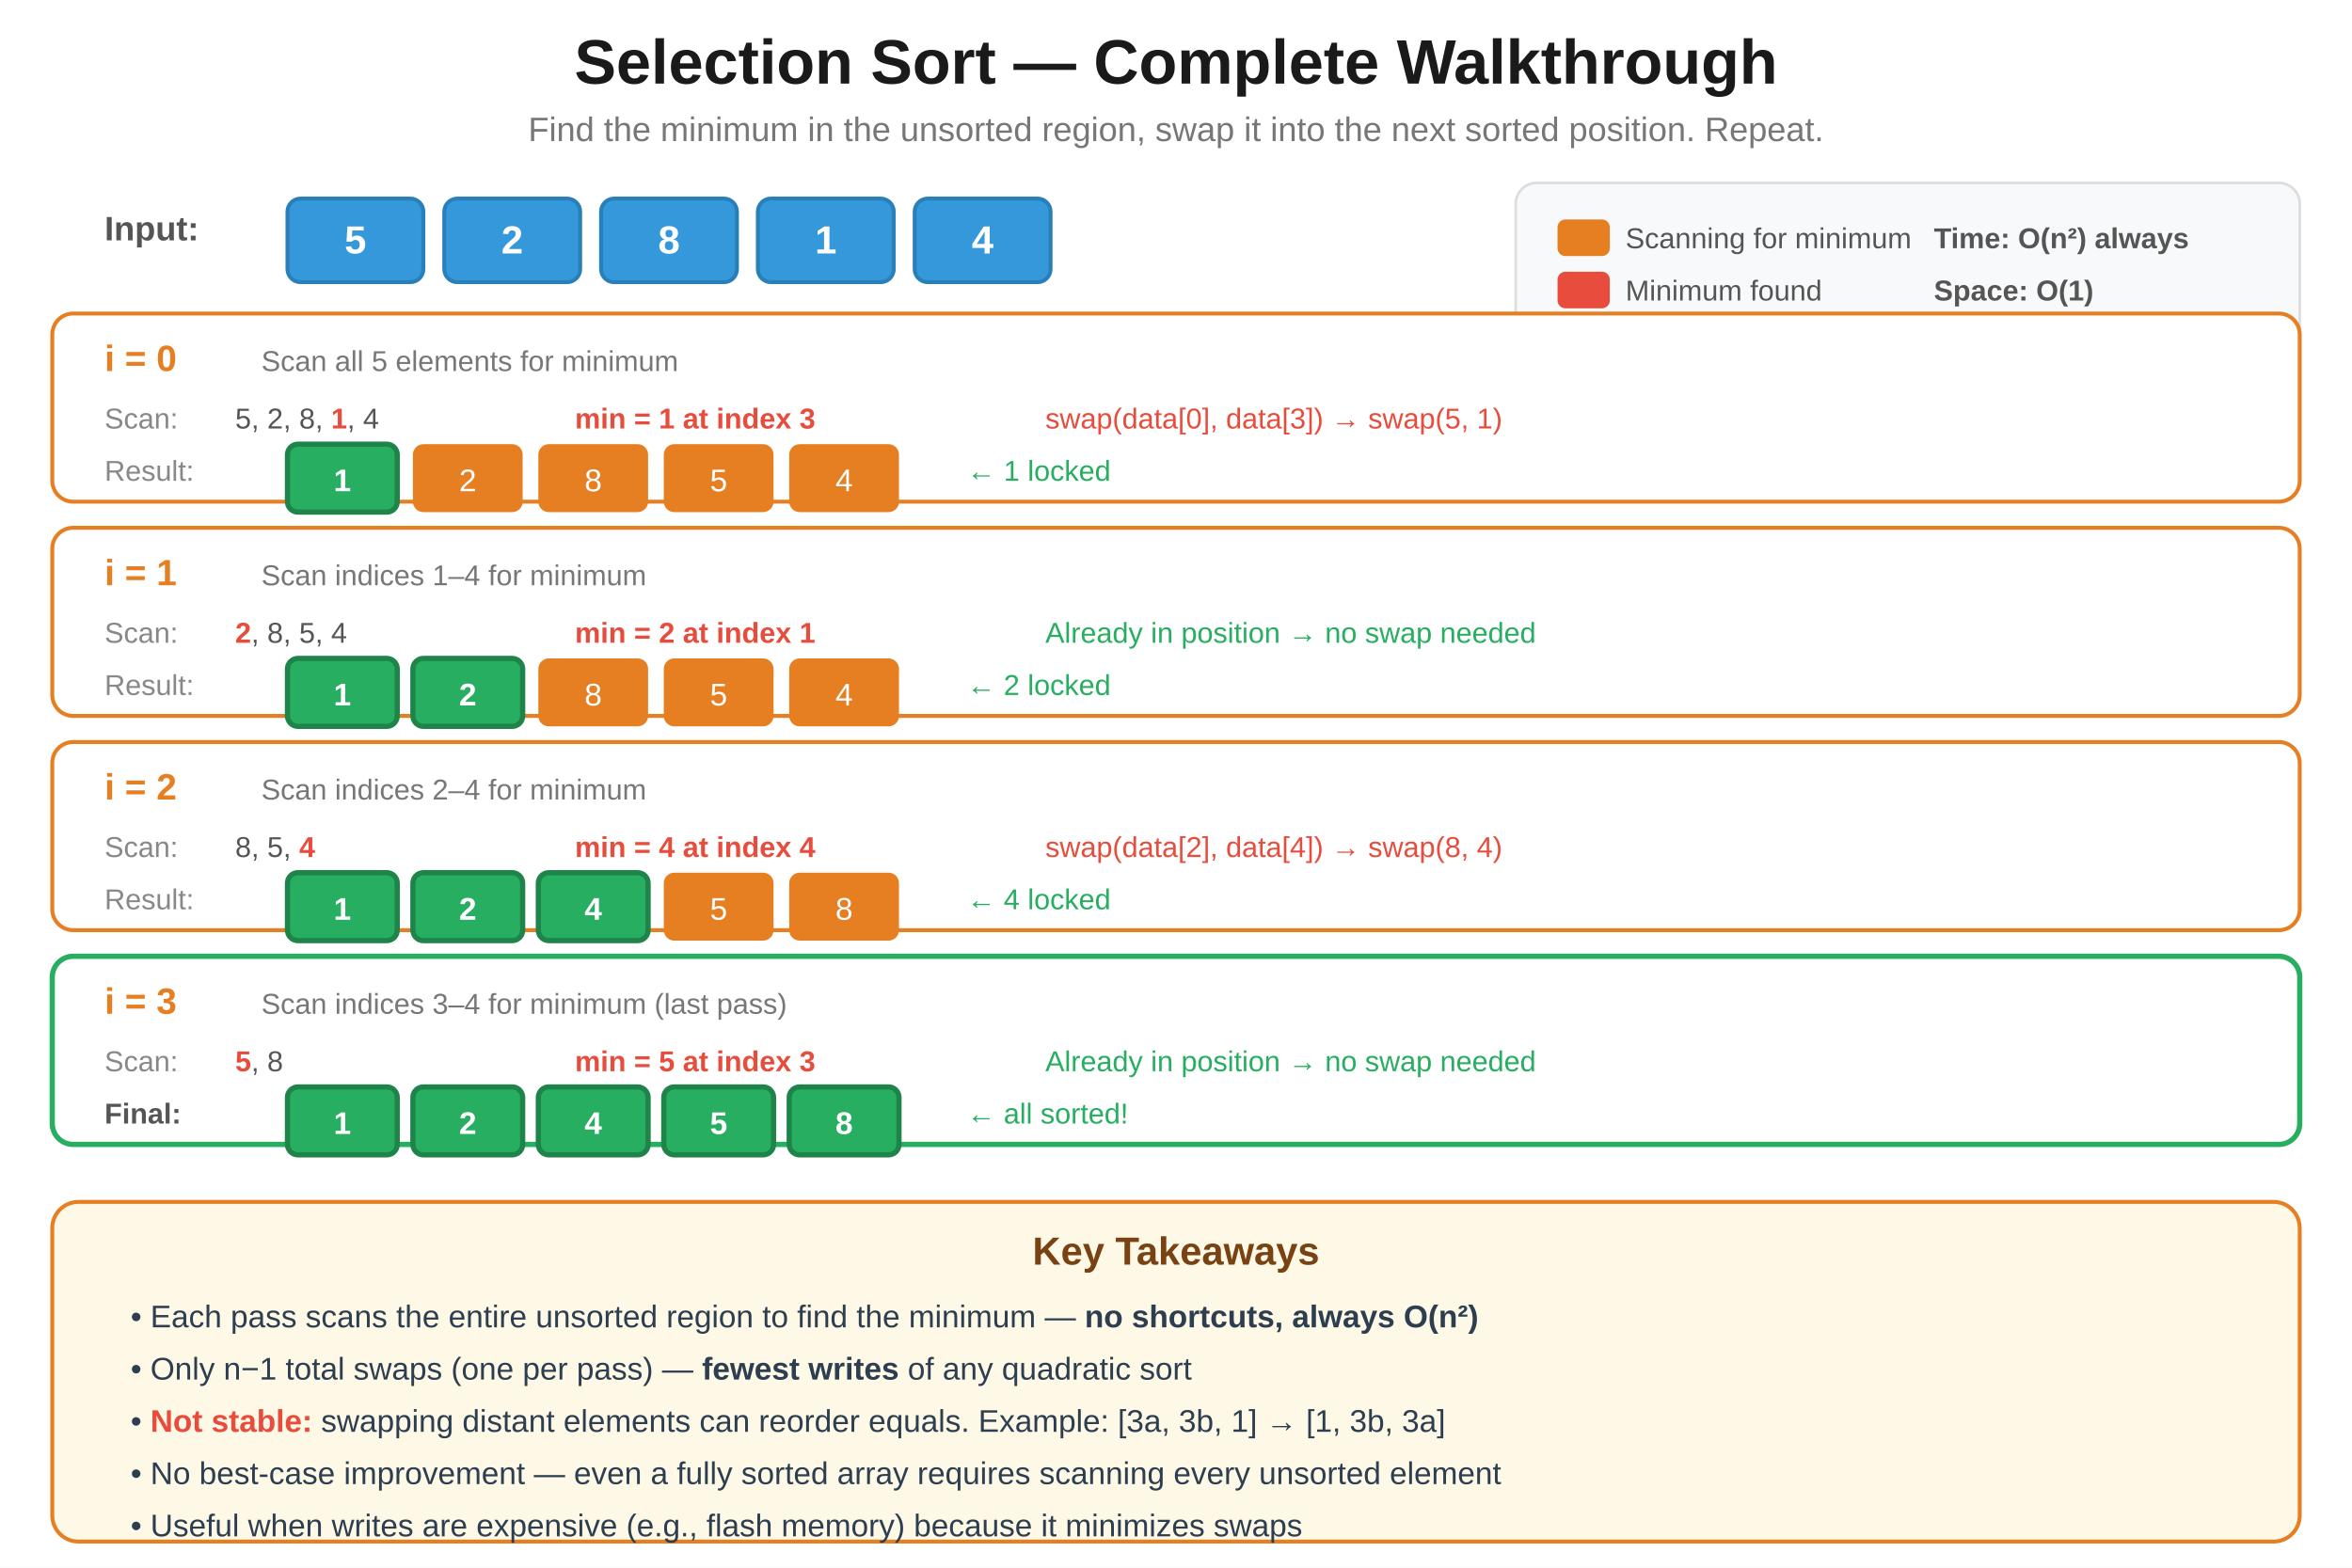
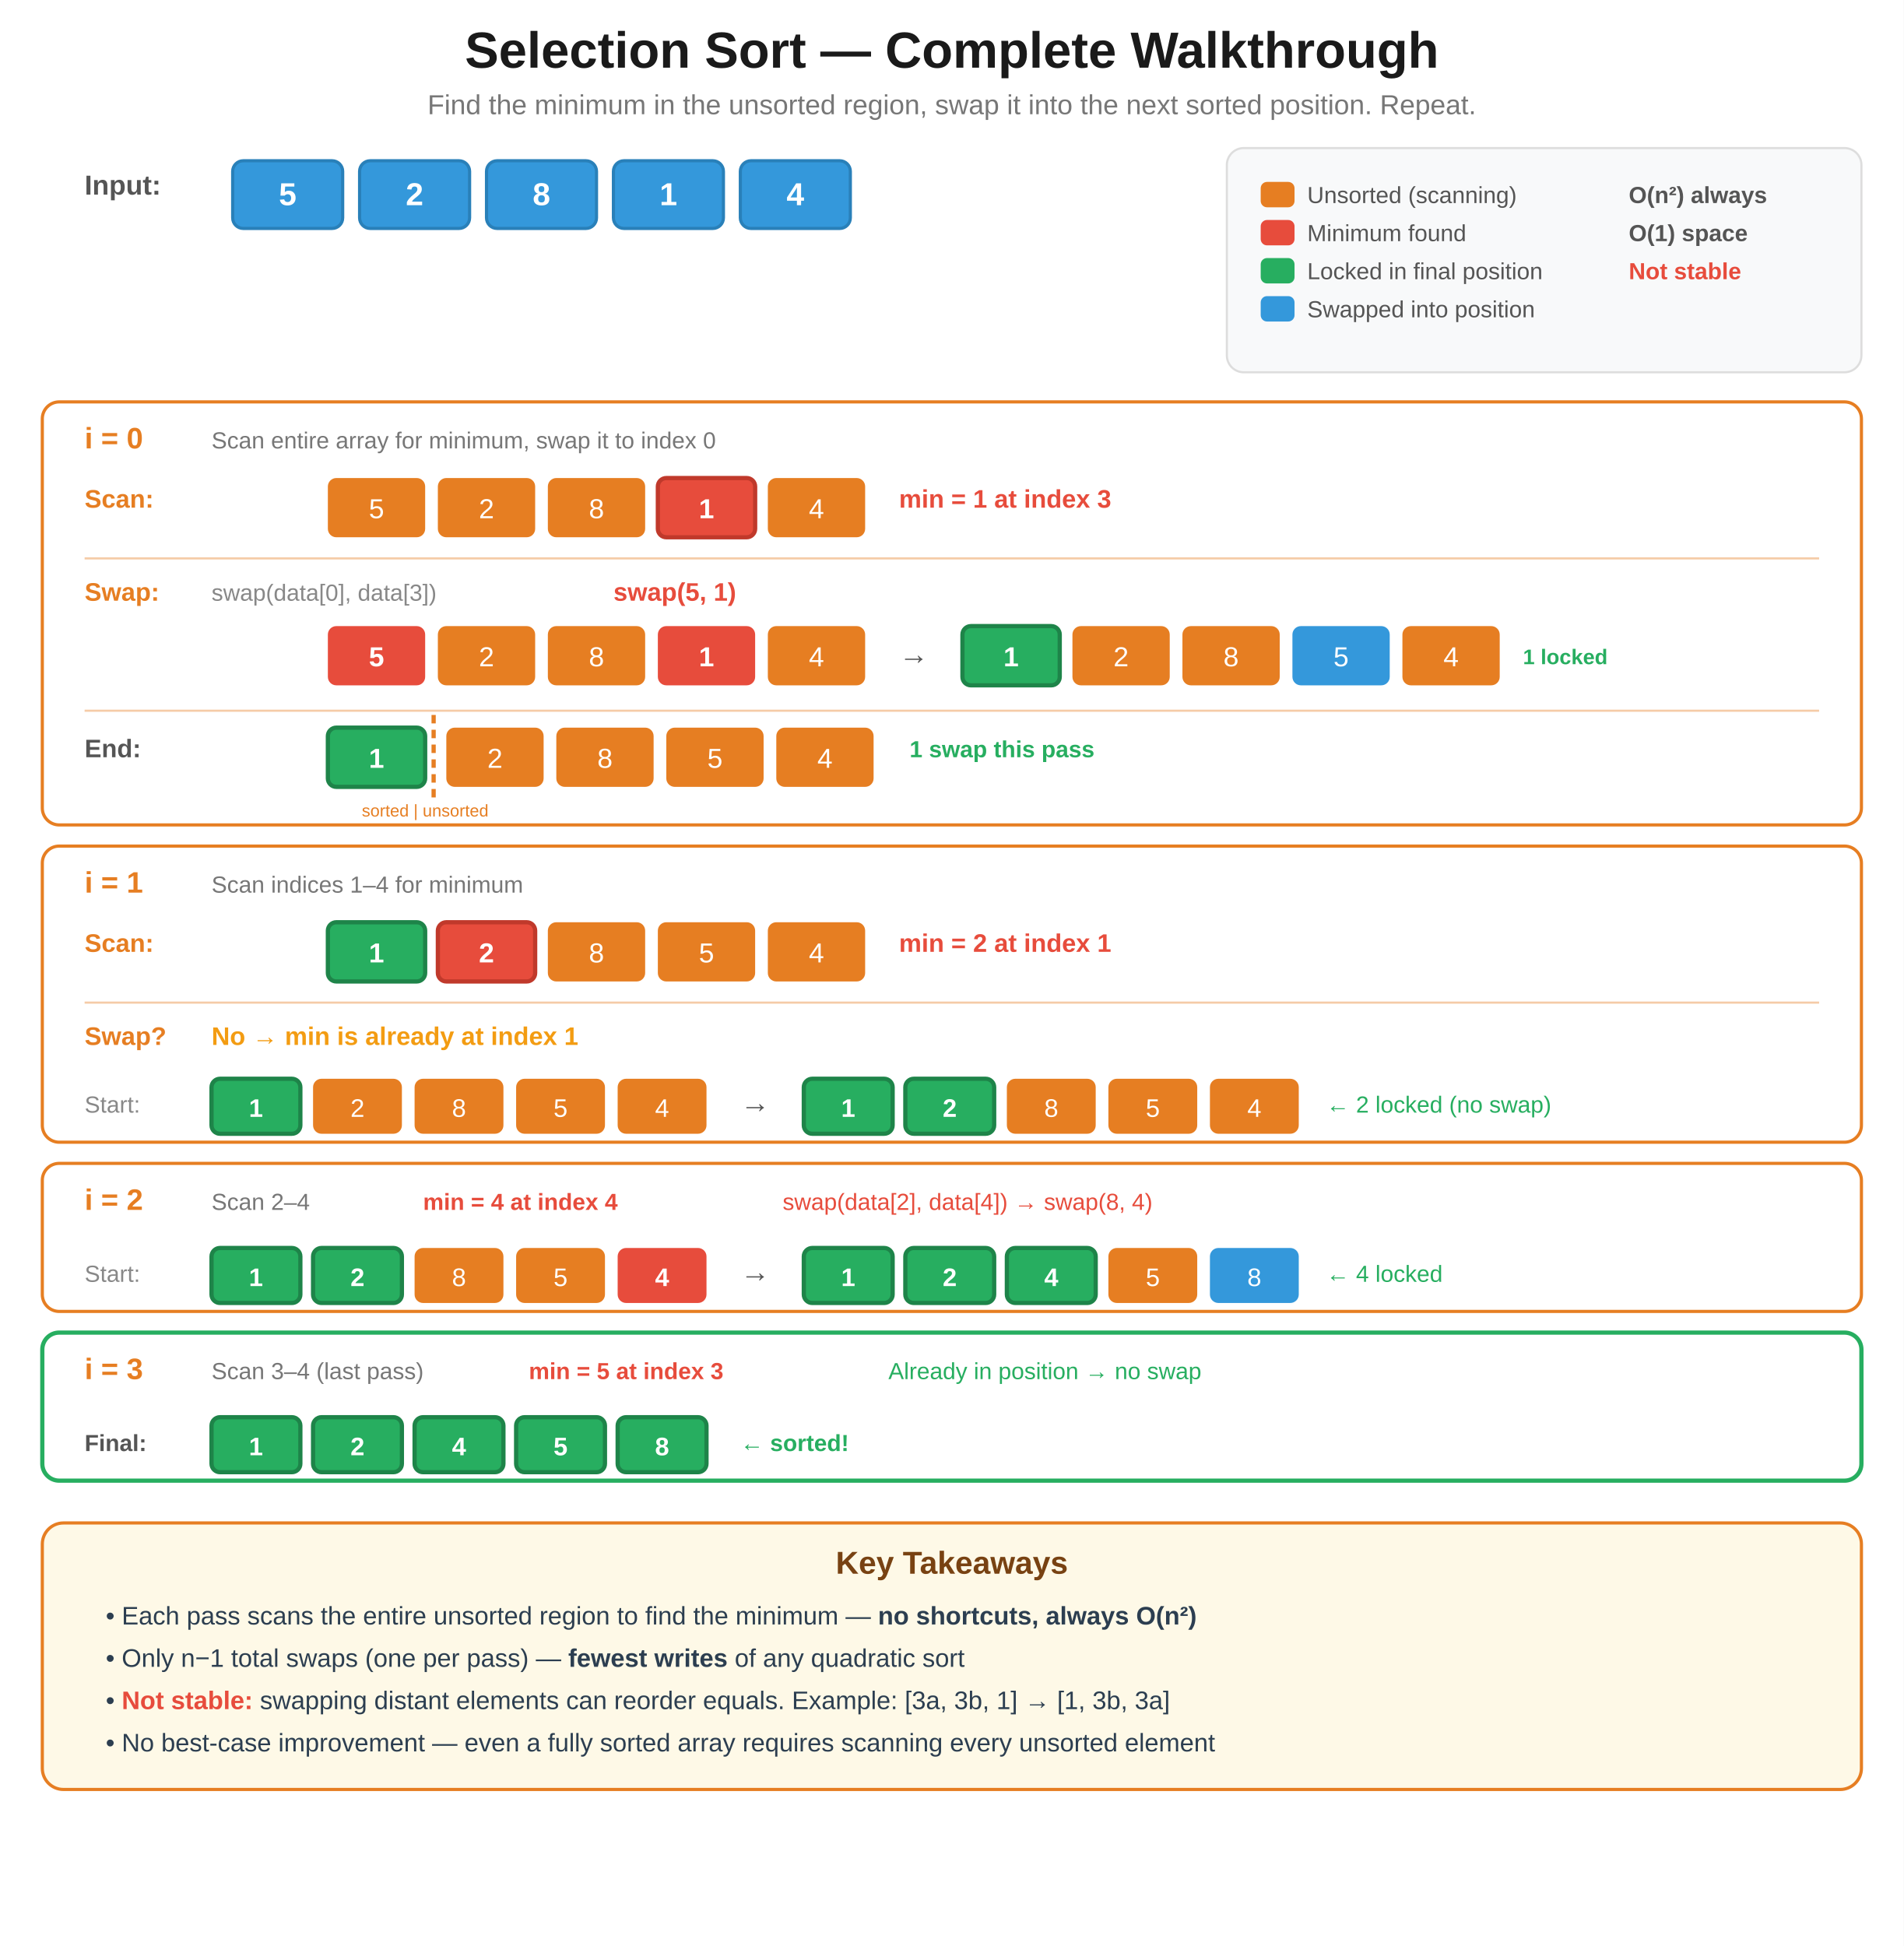
- <svg xmlns="http://www.w3.org/2000/svg" viewBox="0 0 900 600" font-family="'Segoe UI', Arial, sans-serif">
+ <svg xmlns="http://www.w3.org/2000/svg" viewBox="0 0 900 920" font-family="'Segoe UI', Arial, sans-serif">
  <rect width="100%" height="100%" fill="white" />
  <text x="450" y="32" text-anchor="middle" fill="#1a1a1a" font-size="24" font-weight="bold">Selection Sort — Complete Walkthrough</text>
  <text x="450" y="54" text-anchor="middle" fill="#777" font-size="13">Find the minimum in the unsorted region, swap it into the next sorted position. Repeat.</text>
-   <rect x="580" y="70" width="300" height="80" rx="8" fill="#f8f9fa" stroke="#ddd" stroke-width="1" />
-   <rect x="596" y="84" width="20" height="14" rx="3" fill="#e67e22" />
-   <text x="622" y="95" fill="#555" font-size="11">Scanning for minimum</text>
-   <rect x="596" y="104" width="20" height="14" rx="3" fill="#e74c3c" />
-   <text x="622" y="115" fill="#555" font-size="11">Minimum found</text>
-   <rect x="596" y="124" width="20" height="14" rx="3" fill="#27ae60" />
-   <text x="622" y="135" fill="#555" font-size="11">Locked in final position</text>
-   <text x="740" y="95" fill="#555" font-size="11" font-weight="bold">Time: O(n²) always</text>
-   <text x="740" y="115" fill="#555" font-size="11" font-weight="bold">Space: O(1)</text>
-   <text x="740" y="135" fill="#e74c3c" font-size="11" font-weight="bold">Stable: No</text>
+   <rect x="580" y="70" width="300" height="106" rx="8" fill="#f8f9fa" stroke="#ddd" stroke-width="1" />
+   <rect x="596" y="86" width="16" height="12" rx="3" fill="#e67e22" />
+   <text x="618" y="96" fill="#555" font-size="11">Unsorted (scanning)</text>
+   <rect x="596" y="104" width="16" height="12" rx="3" fill="#e74c3c" />
+   <text x="618" y="114" fill="#555" font-size="11">Minimum found</text>
+   <rect x="596" y="122" width="16" height="12" rx="3" fill="#27ae60" />
+   <text x="618" y="132" fill="#555" font-size="11">Locked in final position</text>
+   <rect x="596" y="140" width="16" height="12" rx="3" fill="#3498db" />
+   <text x="618" y="150" fill="#555" font-size="11">Swapped into position</text>
+   <text x="770" y="96" fill="#555" font-size="11" font-weight="bold">O(n²) always</text>
+   <text x="770" y="114" fill="#555" font-size="11" font-weight="bold">O(1) space</text>
+   <text x="770" y="132" fill="#e74c3c" font-size="11" font-weight="bold">Not stable</text>
  <text x="40" y="92" fill="#555" font-size="13" font-weight="bold">Input:</text>
  <rect x="110" y="76" width="52" height="32" rx="5" fill="#3498db" stroke="#2980b9" stroke-width="1.5" />
  <text x="136" y="97" text-anchor="middle" fill="#fff" font-size="15" font-weight="bold">5</text>
  <rect x="170" y="76" width="52" height="32" rx="5" fill="#3498db" stroke="#2980b9" stroke-width="1.5" />
  <text x="196" y="97" text-anchor="middle" fill="#fff" font-size="15" font-weight="bold">2</text>
  <rect x="230" y="76" width="52" height="32" rx="5" fill="#3498db" stroke="#2980b9" stroke-width="1.5" />
  <text x="256" y="97" text-anchor="middle" fill="#fff" font-size="15" font-weight="bold">8</text>
  <rect x="290" y="76" width="52" height="32" rx="5" fill="#3498db" stroke="#2980b9" stroke-width="1.5" />
  <text x="316" y="97" text-anchor="middle" fill="#fff" font-size="15" font-weight="bold">1</text>
  <rect x="350" y="76" width="52" height="32" rx="5" fill="#3498db" stroke="#2980b9" stroke-width="1.5" />
  <text x="376" y="97" text-anchor="middle" fill="#fff" font-size="15" font-weight="bold">4</text>
-   <rect x="20" y="120" width="860" height="72" rx="8" fill="#fff" stroke="#e67e22" stroke-width="1.5" />
-   <text x="40" y="142" fill="#e67e22" font-size="14" font-weight="bold">i = 0</text>
-   <text x="100" y="142" fill="#777" font-size="11">Scan all 5 elements for minimum</text>
-   <text x="40" y="164" fill="#888" font-size="11">Scan:</text>
-   <text x="90" y="164" fill="#555" font-size="11">5, 2, 8, <tspan fill="#e74c3c" font-weight="bold">1</tspan>, 4</text>
-   <text x="220" y="164" fill="#e74c3c" font-size="11" font-weight="bold">min = 1 at index 3</text>
-   <text x="400" y="164" fill="#e74c3c" font-size="11">swap(data[0], data[3]) → swap(5, 1)</text>
-   <text x="40" y="184" fill="#888" font-size="11">Result:</text>
-   <rect x="110" y="170" width="42" height="26" rx="4" fill="#27ae60" stroke="#1e8449" stroke-width="2" />
-   <text x="131" y="188" text-anchor="middle" fill="#fff" font-size="12" font-weight="bold">1</text>
-   <rect x="158" y="170" width="42" height="26" rx="4" fill="#e67e22" />
-   <text x="179" y="188" text-anchor="middle" fill="#fff" font-size="12">2</text>
-   <rect x="206" y="170" width="42" height="26" rx="4" fill="#e67e22" />
-   <text x="227" y="188" text-anchor="middle" fill="#fff" font-size="12">8</text>
-   <rect x="254" y="170" width="42" height="26" rx="4" fill="#e67e22" />
-   <text x="275" y="188" text-anchor="middle" fill="#fff" font-size="12">5</text>
-   <rect x="302" y="170" width="42" height="26" rx="4" fill="#e67e22" />
-   <text x="323" y="188" text-anchor="middle" fill="#fff" font-size="12">4</text>
-   <text x="370" y="184" fill="#27ae60" font-size="11">← 1 locked</text>
-   <rect x="20" y="202" width="860" height="72" rx="8" fill="#fff" stroke="#e67e22" stroke-width="1.5" />
-   <text x="40" y="224" fill="#e67e22" font-size="14" font-weight="bold">i = 1</text>
-   <text x="100" y="224" fill="#777" font-size="11">Scan indices 1–4 for minimum</text>
-   <text x="40" y="246" fill="#888" font-size="11">Scan:</text>
-   <text x="90" y="246" fill="#555" font-size="11">
-     <tspan fill="#e74c3c" font-weight="bold">2</tspan>, 8, 5, 4</text>
-   <text x="220" y="246" fill="#e74c3c" font-size="11" font-weight="bold">min = 2 at index 1</text>
-   <text x="400" y="246" fill="#27ae60" font-size="11">Already in position → no swap needed</text>
-   <text x="40" y="266" fill="#888" font-size="11">Result:</text>
-   <rect x="110" y="252" width="42" height="26" rx="4" fill="#27ae60" stroke="#1e8449" stroke-width="2" />
-   <text x="131" y="270" text-anchor="middle" fill="#fff" font-size="12" font-weight="bold">1</text>
-   <rect x="158" y="252" width="42" height="26" rx="4" fill="#27ae60" stroke="#1e8449" stroke-width="2" />
-   <text x="179" y="270" text-anchor="middle" fill="#fff" font-size="12" font-weight="bold">2</text>
-   <rect x="206" y="252" width="42" height="26" rx="4" fill="#e67e22" />
-   <text x="227" y="270" text-anchor="middle" fill="#fff" font-size="12">8</text>
-   <rect x="254" y="252" width="42" height="26" rx="4" fill="#e67e22" />
-   <text x="275" y="270" text-anchor="middle" fill="#fff" font-size="12">5</text>
-   <rect x="302" y="252" width="42" height="26" rx="4" fill="#e67e22" />
-   <text x="323" y="270" text-anchor="middle" fill="#fff" font-size="12">4</text>
-   <text x="370" y="266" fill="#27ae60" font-size="11">← 2 locked</text>
-   <rect x="20" y="284" width="860" height="72" rx="8" fill="#fff" stroke="#e67e22" stroke-width="1.5" />
-   <text x="40" y="306" fill="#e67e22" font-size="14" font-weight="bold">i = 2</text>
-   <text x="100" y="306" fill="#777" font-size="11">Scan indices 2–4 for minimum</text>
-   <text x="40" y="328" fill="#888" font-size="11">Scan:</text>
-   <text x="90" y="328" fill="#555" font-size="11">8, 5, <tspan fill="#e74c3c" font-weight="bold">4</tspan>
+   <rect x="20" y="190" width="860" height="200" rx="8" fill="#fff" stroke="#e67e22" stroke-width="1.5" />
+   <text x="40" y="212" fill="#e67e22" font-size="14" font-weight="bold">i = 0</text>
+   <text x="100" y="212" fill="#777" font-size="11">Scan entire array for minimum, swap it to index 0</text>
+   <text x="40" y="240" fill="#e67e22" font-size="12" font-weight="bold">Scan:</text>
+   <rect x="155" y="226" width="46" height="28" rx="4" fill="#e67e22" />
+   <text x="178" y="245" text-anchor="middle" fill="#fff" font-size="13">5</text>
+   <rect x="207" y="226" width="46" height="28" rx="4" fill="#e67e22" />
+   <text x="230" y="245" text-anchor="middle" fill="#fff" font-size="13">2</text>
+   <rect x="259" y="226" width="46" height="28" rx="4" fill="#e67e22" />
+   <text x="282" y="245" text-anchor="middle" fill="#fff" font-size="13">8</text>
+   <rect x="311" y="226" width="46" height="28" rx="4" fill="#e74c3c" stroke="#c0392b" stroke-width="2" />
+   <text x="334" y="245" text-anchor="middle" fill="#fff" font-size="13" font-weight="bold">1</text>
+   <rect x="363" y="226" width="46" height="28" rx="4" fill="#e67e22" />
+   <text x="386" y="245" text-anchor="middle" fill="#fff" font-size="13">4</text>
+   <text x="425" y="240" fill="#e74c3c" font-size="12" font-weight="bold">min = 1 at index 3</text>
+   <line x1="40" y1="264" x2="860" y2="264" stroke="#f5cba7" stroke-width="1" />
+   <text x="40" y="284" fill="#e67e22" font-size="12" font-weight="bold">Swap:</text>
+   <text x="100" y="284" fill="#888" font-size="11">swap(data[0], data[3])</text>
+   <text x="290" y="284" fill="#e74c3c" font-size="12" font-weight="bold">swap(5, 1)</text>
+   <rect x="155" y="296" width="46" height="28" rx="4" fill="#e74c3c" />
+   <text x="178" y="315" text-anchor="middle" fill="#fff" font-size="13" font-weight="bold">5</text>
+   <rect x="207" y="296" width="46" height="28" rx="4" fill="#e67e22" />
+   <text x="230" y="315" text-anchor="middle" fill="#fff" font-size="13">2</text>
+   <rect x="259" y="296" width="46" height="28" rx="4" fill="#e67e22" />
+   <text x="282" y="315" text-anchor="middle" fill="#fff" font-size="13">8</text>
+   <rect x="311" y="296" width="46" height="28" rx="4" fill="#e74c3c" />
+   <text x="334" y="315" text-anchor="middle" fill="#fff" font-size="13" font-weight="bold">1</text>
+   <rect x="363" y="296" width="46" height="28" rx="4" fill="#e67e22" />
+   <text x="386" y="315" text-anchor="middle" fill="#fff" font-size="13">4</text>
+   <text x="425" y="314" fill="#555" font-size="14">→</text>
+   <rect x="455" y="296" width="46" height="28" rx="4" fill="#27ae60" stroke="#1e8449" stroke-width="2" />
+   <text x="478" y="315" text-anchor="middle" fill="#fff" font-size="13" font-weight="bold">1</text>
+   <rect x="507" y="296" width="46" height="28" rx="4" fill="#e67e22" />
+   <text x="530" y="315" text-anchor="middle" fill="#fff" font-size="13">2</text>
+   <rect x="559" y="296" width="46" height="28" rx="4" fill="#e67e22" />
+   <text x="582" y="315" text-anchor="middle" fill="#fff" font-size="13">8</text>
+   <rect x="611" y="296" width="46" height="28" rx="4" fill="#3498db" />
+   <text x="634" y="315" text-anchor="middle" fill="#fff" font-size="13">5</text>
+   <rect x="663" y="296" width="46" height="28" rx="4" fill="#e67e22" />
+   <text x="686" y="315" text-anchor="middle" fill="#fff" font-size="13">4</text>
+   <text x="720" y="314" fill="#27ae60" font-size="10" font-weight="bold">1 locked</text>
+   <line x1="40" y1="336" x2="860" y2="336" stroke="#f5cba7" stroke-width="1" />
+   <text x="40" y="358" fill="#555" font-size="12" font-weight="bold">End:</text>
+   <rect x="155" y="344" width="46" height="28" rx="4" fill="#27ae60" stroke="#1e8449" stroke-width="2" />
+   <text x="178" y="363" text-anchor="middle" fill="#fff" font-size="13" font-weight="bold">1</text>
+   <line x1="205" y1="338" x2="205" y2="378" stroke="#e67e22" stroke-width="2" stroke-dasharray="4,3" />
+   <text x="201" y="386" text-anchor="middle" fill="#e67e22" font-size="8">sorted | unsorted</text>
+   <rect x="211" y="344" width="46" height="28" rx="4" fill="#e67e22" />
+   <text x="234" y="363" text-anchor="middle" fill="#fff" font-size="13">2</text>
+   <rect x="263" y="344" width="46" height="28" rx="4" fill="#e67e22" />
+   <text x="286" y="363" text-anchor="middle" fill="#fff" font-size="13">8</text>
+   <rect x="315" y="344" width="46" height="28" rx="4" fill="#e67e22" />
+   <text x="338" y="363" text-anchor="middle" fill="#fff" font-size="13">5</text>
+   <rect x="367" y="344" width="46" height="28" rx="4" fill="#e67e22" />
+   <text x="390" y="363" text-anchor="middle" fill="#fff" font-size="13">4</text>
+   <text x="430" y="358" fill="#27ae60" font-size="11" font-weight="bold">1 swap this pass</text>
+   <rect x="20" y="400" width="860" height="140" rx="8" fill="#fff" stroke="#e67e22" stroke-width="1.5" />
+   <text x="40" y="422" fill="#e67e22" font-size="14" font-weight="bold">i = 1</text>
+   <text x="100" y="422" fill="#777" font-size="11">Scan indices 1–4 for minimum</text>
+   <text x="40" y="450" fill="#e67e22" font-size="12" font-weight="bold">Scan:</text>
+   <rect x="155" y="436" width="46" height="28" rx="4" fill="#27ae60" stroke="#1e8449" stroke-width="2" />
+   <text x="178" y="455" text-anchor="middle" fill="#fff" font-size="13" font-weight="bold">1</text>
+   <rect x="207" y="436" width="46" height="28" rx="4" fill="#e74c3c" stroke="#c0392b" stroke-width="2" />
+   <text x="230" y="455" text-anchor="middle" fill="#fff" font-size="13" font-weight="bold">2</text>
+   <rect x="259" y="436" width="46" height="28" rx="4" fill="#e67e22" />
+   <text x="282" y="455" text-anchor="middle" fill="#fff" font-size="13">8</text>
+   <rect x="311" y="436" width="46" height="28" rx="4" fill="#e67e22" />
+   <text x="334" y="455" text-anchor="middle" fill="#fff" font-size="13">5</text>
+   <rect x="363" y="436" width="46" height="28" rx="4" fill="#e67e22" />
+   <text x="386" y="455" text-anchor="middle" fill="#fff" font-size="13">4</text>
+   <text x="425" y="450" fill="#e74c3c" font-size="12" font-weight="bold">min = 2 at index 1</text>
+   <line x1="40" y1="474" x2="860" y2="474" stroke="#f5cba7" stroke-width="1" />
+   <text x="40" y="494" fill="#e67e22" font-size="12" font-weight="bold">Swap?</text>
+   <text x="100" y="494" fill="#f39c12" font-size="12" font-weight="bold">No → min is already at index 1</text>
+   <text x="40" y="526" fill="#888" font-size="11">Start:</text>
+   <rect x="100" y="510" width="42" height="26" rx="4" fill="#27ae60" stroke="#1e8449" stroke-width="2" />
+   <text x="121" y="528" text-anchor="middle" fill="#fff" font-size="12" font-weight="bold">1</text>
+   <rect x="148" y="510" width="42" height="26" rx="4" fill="#e67e22" />
+   <text x="169" y="528" text-anchor="middle" fill="#fff" font-size="12">2</text>
+   <rect x="196" y="510" width="42" height="26" rx="4" fill="#e67e22" />
+   <text x="217" y="528" text-anchor="middle" fill="#fff" font-size="12">8</text>
+   <rect x="244" y="510" width="42" height="26" rx="4" fill="#e67e22" />
+   <text x="265" y="528" text-anchor="middle" fill="#fff" font-size="12">5</text>
+   <rect x="292" y="510" width="42" height="26" rx="4" fill="#e67e22" />
+   <text x="313" y="528" text-anchor="middle" fill="#fff" font-size="12">4</text>
+   <text x="350" y="526" fill="#555" font-size="14">→</text>
+   <rect x="380" y="510" width="42" height="26" rx="4" fill="#27ae60" stroke="#1e8449" stroke-width="2" />
+   <text x="401" y="528" text-anchor="middle" fill="#fff" font-size="12" font-weight="bold">1</text>
+   <rect x="428" y="510" width="42" height="26" rx="4" fill="#27ae60" stroke="#1e8449" stroke-width="2" />
+   <text x="449" y="528" text-anchor="middle" fill="#fff" font-size="12" font-weight="bold">2</text>
+   <rect x="476" y="510" width="42" height="26" rx="4" fill="#e67e22" />
+   <text x="497" y="528" text-anchor="middle" fill="#fff" font-size="12">8</text>
+   <rect x="524" y="510" width="42" height="26" rx="4" fill="#e67e22" />
+   <text x="545" y="528" text-anchor="middle" fill="#fff" font-size="12">5</text>
+   <rect x="572" y="510" width="42" height="26" rx="4" fill="#e67e22" />
+   <text x="593" y="528" text-anchor="middle" fill="#fff" font-size="12">4</text>
+   <text x="627" y="526" fill="#27ae60" font-size="11">← 2 locked (no swap)</text>
+   <rect x="20" y="550" width="860" height="70" rx="8" fill="#fff" stroke="#e67e22" stroke-width="1.5" />
+   <text x="40" y="572" fill="#e67e22" font-size="14" font-weight="bold">i = 2</text>
+   <text x="100" y="572" fill="#777" font-size="11">Scan 2–4</text>
+   <text x="200" y="572" fill="#e74c3c" font-size="11" font-weight="bold">min = 4 at index 4</text>
+   <text x="370" y="572" fill="#e74c3c" font-size="11">swap(data[2], data[4]) → swap(8, 4)</text>
+   <text x="40" y="606" fill="#888" font-size="11">Start:</text>
+   <rect x="100" y="590" width="42" height="26" rx="4" fill="#27ae60" stroke="#1e8449" stroke-width="2" />
+   <text x="121" y="608" text-anchor="middle" fill="#fff" font-size="12" font-weight="bold">1</text>
+   <rect x="148" y="590" width="42" height="26" rx="4" fill="#27ae60" stroke="#1e8449" stroke-width="2" />
+   <text x="169" y="608" text-anchor="middle" fill="#fff" font-size="12" font-weight="bold">2</text>
+   <rect x="196" y="590" width="42" height="26" rx="4" fill="#e67e22" />
+   <text x="217" y="608" text-anchor="middle" fill="#fff" font-size="12">8</text>
+   <rect x="244" y="590" width="42" height="26" rx="4" fill="#e67e22" />
+   <text x="265" y="608" text-anchor="middle" fill="#fff" font-size="12">5</text>
+   <rect x="292" y="590" width="42" height="26" rx="4" fill="#e74c3c" />
+   <text x="313" y="608" text-anchor="middle" fill="#fff" font-size="12" font-weight="bold">4</text>
+   <text x="350" y="606" fill="#555" font-size="14">→</text>
+   <rect x="380" y="590" width="42" height="26" rx="4" fill="#27ae60" stroke="#1e8449" stroke-width="2" />
+   <text x="401" y="608" text-anchor="middle" fill="#fff" font-size="12" font-weight="bold">1</text>
+   <rect x="428" y="590" width="42" height="26" rx="4" fill="#27ae60" stroke="#1e8449" stroke-width="2" />
+   <text x="449" y="608" text-anchor="middle" fill="#fff" font-size="12" font-weight="bold">2</text>
+   <rect x="476" y="590" width="42" height="26" rx="4" fill="#27ae60" stroke="#1e8449" stroke-width="2" />
+   <text x="497" y="608" text-anchor="middle" fill="#fff" font-size="12" font-weight="bold">4</text>
+   <rect x="524" y="590" width="42" height="26" rx="4" fill="#e67e22" />
+   <text x="545" y="608" text-anchor="middle" fill="#fff" font-size="12">5</text>
+   <rect x="572" y="590" width="42" height="26" rx="4" fill="#3498db" />
+   <text x="593" y="608" text-anchor="middle" fill="#fff" font-size="12">8</text>
+   <text x="627" y="606" fill="#27ae60" font-size="11">← 4 locked</text>
+   <rect x="20" y="630" width="860" height="70" rx="8" fill="#fff" stroke="#27ae60" stroke-width="2" />
+   <text x="40" y="652" fill="#e67e22" font-size="14" font-weight="bold">i = 3</text>
+   <text x="100" y="652" fill="#777" font-size="11">Scan 3–4 (last pass)</text>
+   <text x="250" y="652" fill="#e74c3c" font-size="11" font-weight="bold">min = 5 at index 3</text>
+   <text x="420" y="652" fill="#27ae60" font-size="11">Already in position → no swap</text>
+   <text x="40" y="686" fill="#555" font-size="11" font-weight="bold">Final:</text>
+   <rect x="100" y="670" width="42" height="26" rx="4" fill="#27ae60" stroke="#1e8449" stroke-width="2" />
+   <text x="121" y="688" text-anchor="middle" fill="#fff" font-size="12" font-weight="bold">1</text>
+   <rect x="148" y="670" width="42" height="26" rx="4" fill="#27ae60" stroke="#1e8449" stroke-width="2" />
+   <text x="169" y="688" text-anchor="middle" fill="#fff" font-size="12" font-weight="bold">2</text>
+   <rect x="196" y="670" width="42" height="26" rx="4" fill="#27ae60" stroke="#1e8449" stroke-width="2" />
+   <text x="217" y="688" text-anchor="middle" fill="#fff" font-size="12" font-weight="bold">4</text>
+   <rect x="244" y="670" width="42" height="26" rx="4" fill="#27ae60" stroke="#1e8449" stroke-width="2" />
+   <text x="265" y="688" text-anchor="middle" fill="#fff" font-size="12" font-weight="bold">5</text>
+   <rect x="292" y="670" width="42" height="26" rx="4" fill="#27ae60" stroke="#1e8449" stroke-width="2" />
+   <text x="313" y="688" text-anchor="middle" fill="#fff" font-size="12" font-weight="bold">8</text>
+   <text x="350" y="686" fill="#27ae60" font-size="11" font-weight="bold">← sorted!</text>
+   <rect x="20" y="720" width="860" height="126" rx="10" fill="#fef9e7" stroke="#e67e22" stroke-width="1.5" />
+   <text x="450" y="744" text-anchor="middle" fill="#784212" font-size="15" font-weight="bold">Key Takeaways</text>
+   <text x="50" y="768" fill="#2c3e50" font-size="12">• Each pass scans the entire unsorted region to find the minimum — <tspan font-weight="bold">no shortcuts, always O(n²)</tspan>
  </text>
-   <text x="220" y="328" fill="#e74c3c" font-size="11" font-weight="bold">min = 4 at index 4</text>
-   <text x="400" y="328" fill="#e74c3c" font-size="11">swap(data[2], data[4]) → swap(8, 4)</text>
-   <text x="40" y="348" fill="#888" font-size="11">Result:</text>
-   <rect x="110" y="334" width="42" height="26" rx="4" fill="#27ae60" stroke="#1e8449" stroke-width="2" />
-   <text x="131" y="352" text-anchor="middle" fill="#fff" font-size="12" font-weight="bold">1</text>
-   <rect x="158" y="334" width="42" height="26" rx="4" fill="#27ae60" stroke="#1e8449" stroke-width="2" />
-   <text x="179" y="352" text-anchor="middle" fill="#fff" font-size="12" font-weight="bold">2</text>
-   <rect x="206" y="334" width="42" height="26" rx="4" fill="#27ae60" stroke="#1e8449" stroke-width="2" />
-   <text x="227" y="352" text-anchor="middle" fill="#fff" font-size="12" font-weight="bold">4</text>
-   <rect x="254" y="334" width="42" height="26" rx="4" fill="#e67e22" />
-   <text x="275" y="352" text-anchor="middle" fill="#fff" font-size="12">5</text>
-   <rect x="302" y="334" width="42" height="26" rx="4" fill="#e67e22" />
-   <text x="323" y="352" text-anchor="middle" fill="#fff" font-size="12">8</text>
-   <text x="370" y="348" fill="#27ae60" font-size="11">← 4 locked</text>
-   <rect x="20" y="366" width="860" height="72" rx="8" fill="#fff" stroke="#27ae60" stroke-width="2" />
-   <text x="40" y="388" fill="#e67e22" font-size="14" font-weight="bold">i = 3</text>
-   <text x="100" y="388" fill="#777" font-size="11">Scan indices 3–4 for minimum (last pass)</text>
-   <text x="40" y="410" fill="#888" font-size="11">Scan:</text>
-   <text x="90" y="410" fill="#555" font-size="11">
-     <tspan fill="#e74c3c" font-weight="bold">5</tspan>, 8</text>
-   <text x="220" y="410" fill="#e74c3c" font-size="11" font-weight="bold">min = 5 at index 3</text>
-   <text x="400" y="410" fill="#27ae60" font-size="11">Already in position → no swap needed</text>
-   <text x="40" y="430" fill="#555" font-size="11" font-weight="bold">Final:</text>
-   <rect x="110" y="416" width="42" height="26" rx="4" fill="#27ae60" stroke="#1e8449" stroke-width="2" />
-   <text x="131" y="434" text-anchor="middle" fill="#fff" font-size="12" font-weight="bold">1</text>
-   <rect x="158" y="416" width="42" height="26" rx="4" fill="#27ae60" stroke="#1e8449" stroke-width="2" />
-   <text x="179" y="434" text-anchor="middle" fill="#fff" font-size="12" font-weight="bold">2</text>
-   <rect x="206" y="416" width="42" height="26" rx="4" fill="#27ae60" stroke="#1e8449" stroke-width="2" />
-   <text x="227" y="434" text-anchor="middle" fill="#fff" font-size="12" font-weight="bold">4</text>
-   <rect x="254" y="416" width="42" height="26" rx="4" fill="#27ae60" stroke="#1e8449" stroke-width="2" />
-   <text x="275" y="434" text-anchor="middle" fill="#fff" font-size="12" font-weight="bold">5</text>
-   <rect x="302" y="416" width="42" height="26" rx="4" fill="#27ae60" stroke="#1e8449" stroke-width="2" />
-   <text x="323" y="434" text-anchor="middle" fill="#fff" font-size="12" font-weight="bold">8</text>
-   <text x="370" y="430" fill="#27ae60" font-size="11">← all sorted!</text>
-   <rect x="20" y="460" width="860" height="130" rx="10" fill="#fef9e7" stroke="#e67e22" stroke-width="1.5" />
-   <text x="450" y="484" text-anchor="middle" fill="#784212" font-size="15" font-weight="bold">Key Takeaways</text>
-   <text x="50" y="508" fill="#2c3e50" font-size="12">• Each pass scans the entire unsorted region to find the minimum — <tspan font-weight="bold">no shortcuts, always O(n²)</tspan>
-   </text>
-   <text x="50" y="528" fill="#2c3e50" font-size="12">• Only n−1 total swaps (one per pass) — <tspan font-weight="bold">fewest writes</tspan> of any quadratic sort</text>
-   <text x="50" y="548" fill="#2c3e50" font-size="12">• <tspan font-weight="bold" fill="#e74c3c">Not stable:</tspan> swapping distant elements can reorder equals. Example: [3a, 3b, 1] → [1, 3b, 3a]</text>
-   <text x="50" y="568" fill="#2c3e50" font-size="12">• No best-case improvement — even a fully sorted array requires scanning every unsorted element</text>
-   <text x="50" y="588" fill="#2c3e50" font-size="12">• Useful when writes are expensive (e.g., flash memory) because it minimizes swaps</text>
+   <text x="50" y="788" fill="#2c3e50" font-size="12">• Only n−1 total swaps (one per pass) — <tspan font-weight="bold">fewest writes</tspan> of any quadratic sort</text>
+   <text x="50" y="808" fill="#2c3e50" font-size="12">• <tspan font-weight="bold" fill="#e74c3c">Not stable:</tspan> swapping distant elements can reorder equals. Example: [3a, 3b, 1] → [1, 3b, 3a]</text>
+   <text x="50" y="828" fill="#2c3e50" font-size="12">• No best-case improvement — even a fully sorted array requires scanning every unsorted element</text>
</svg>
